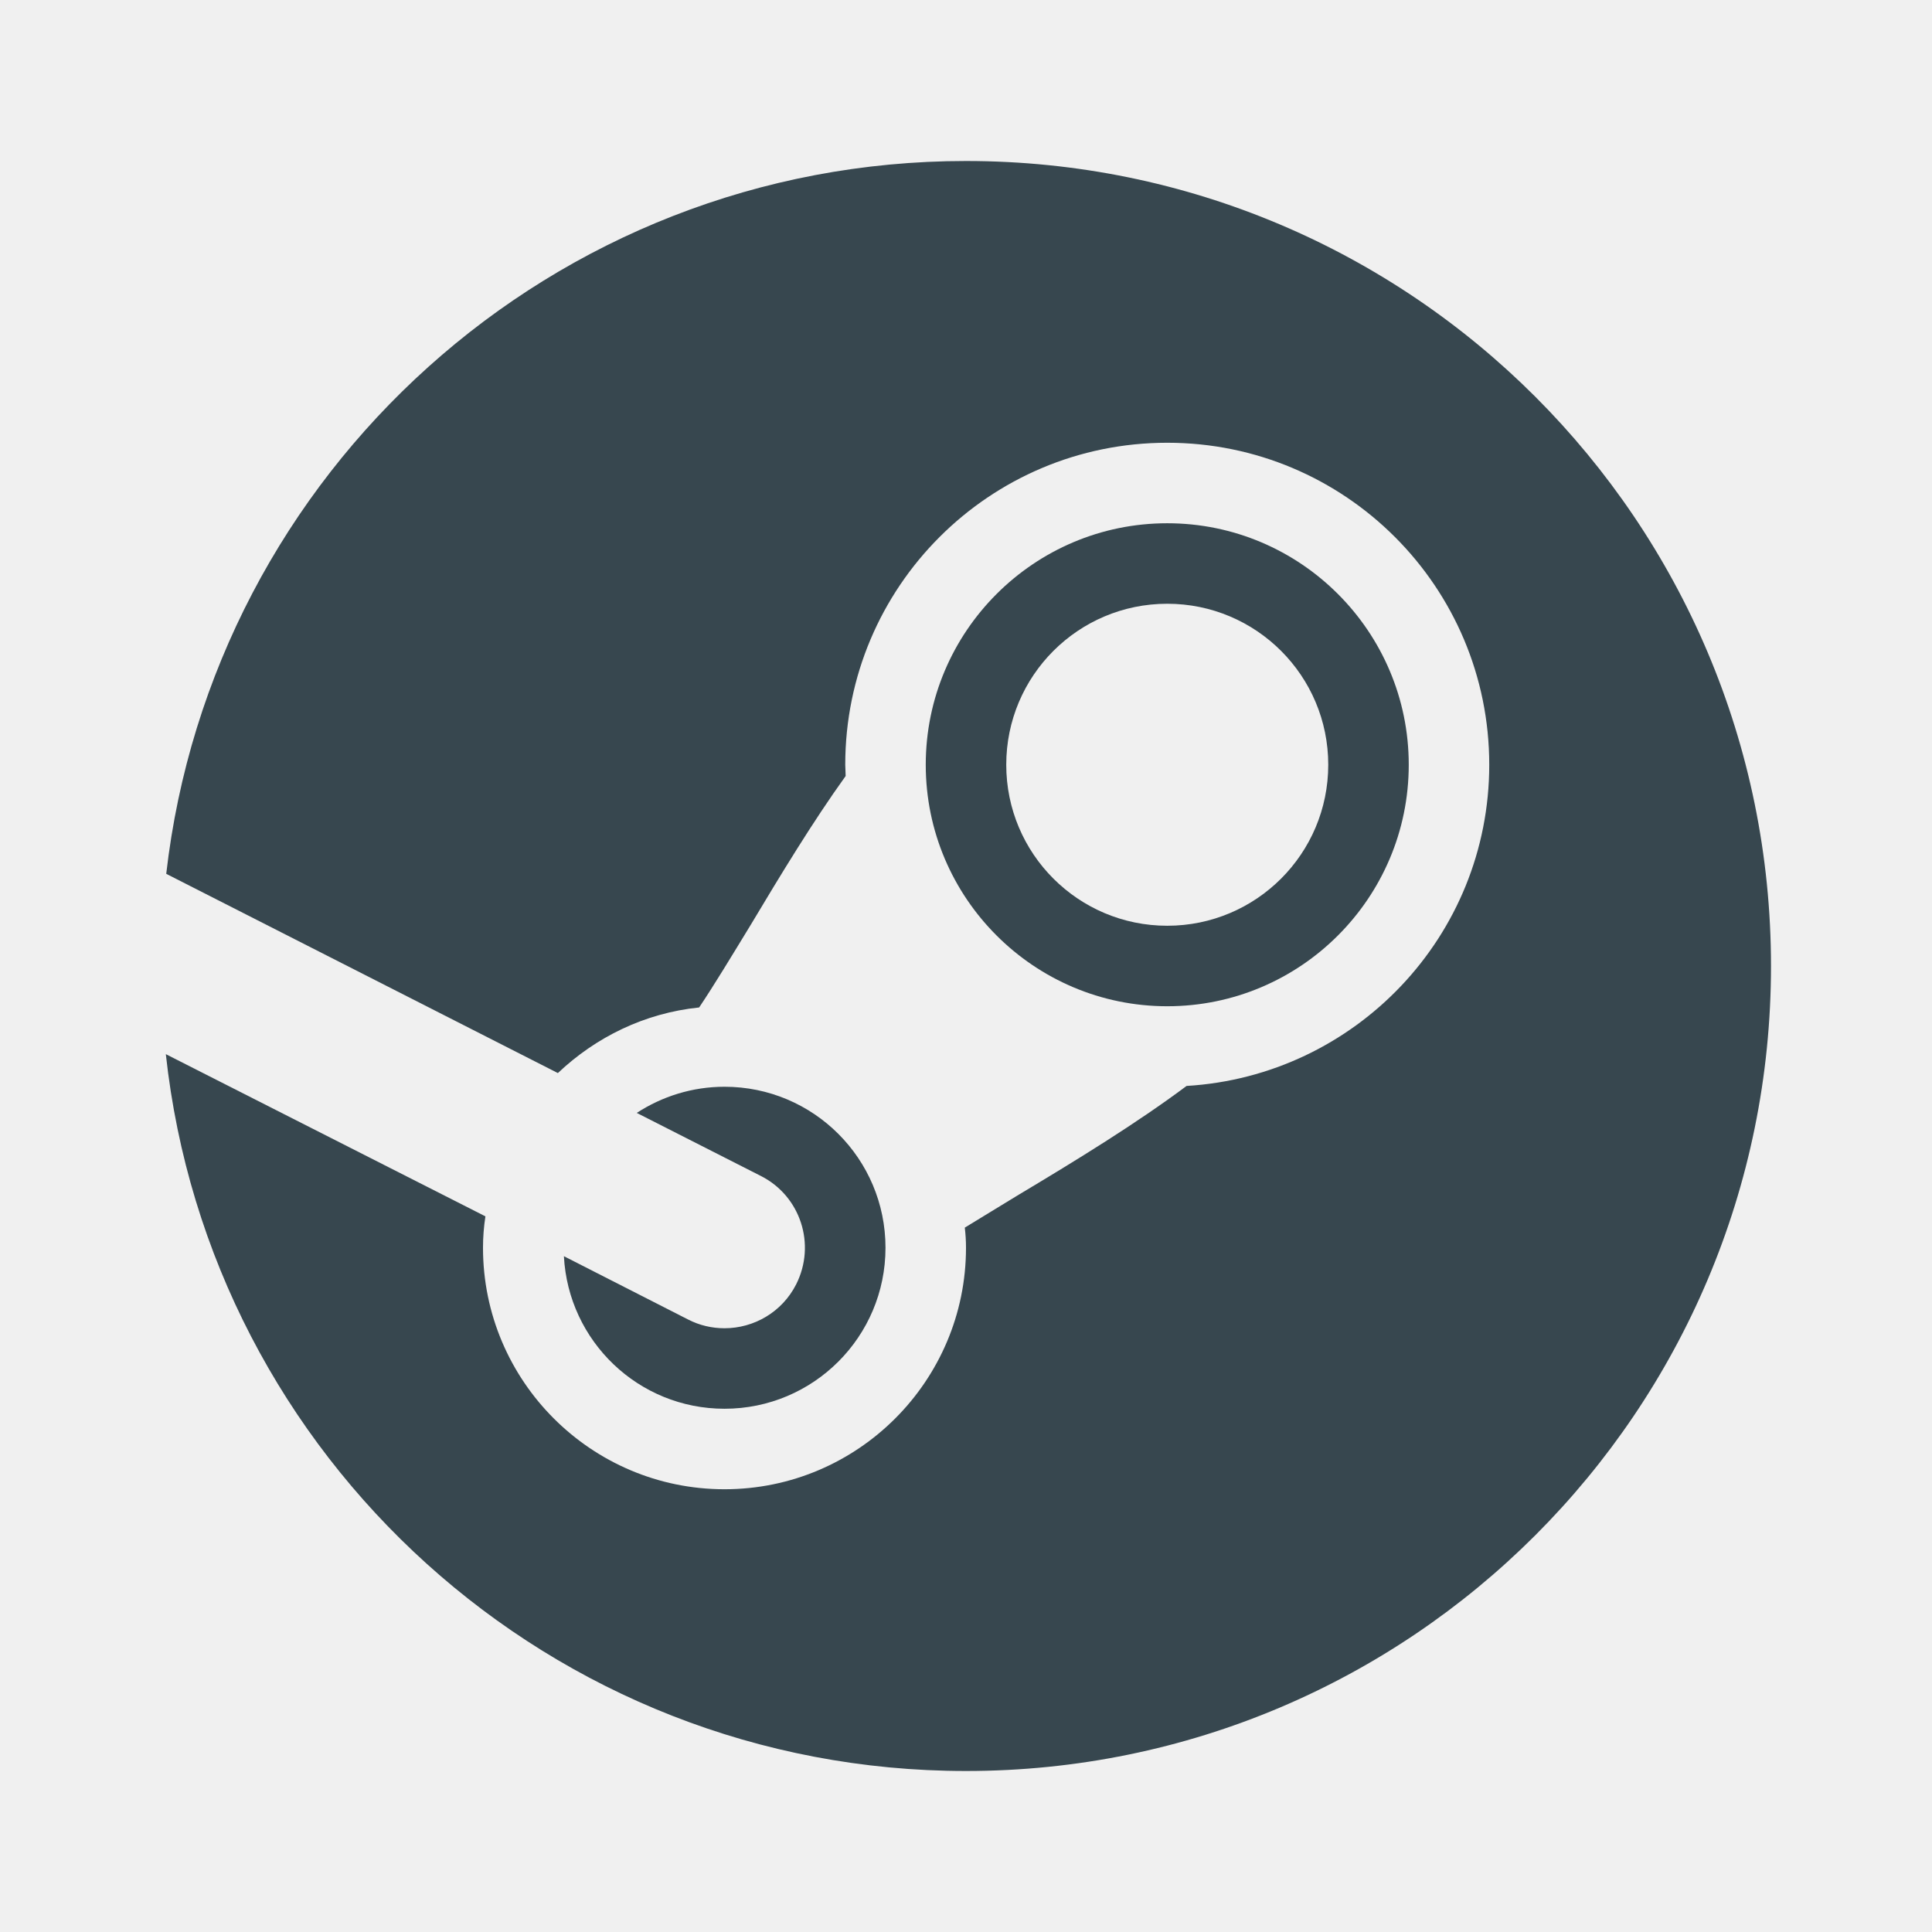
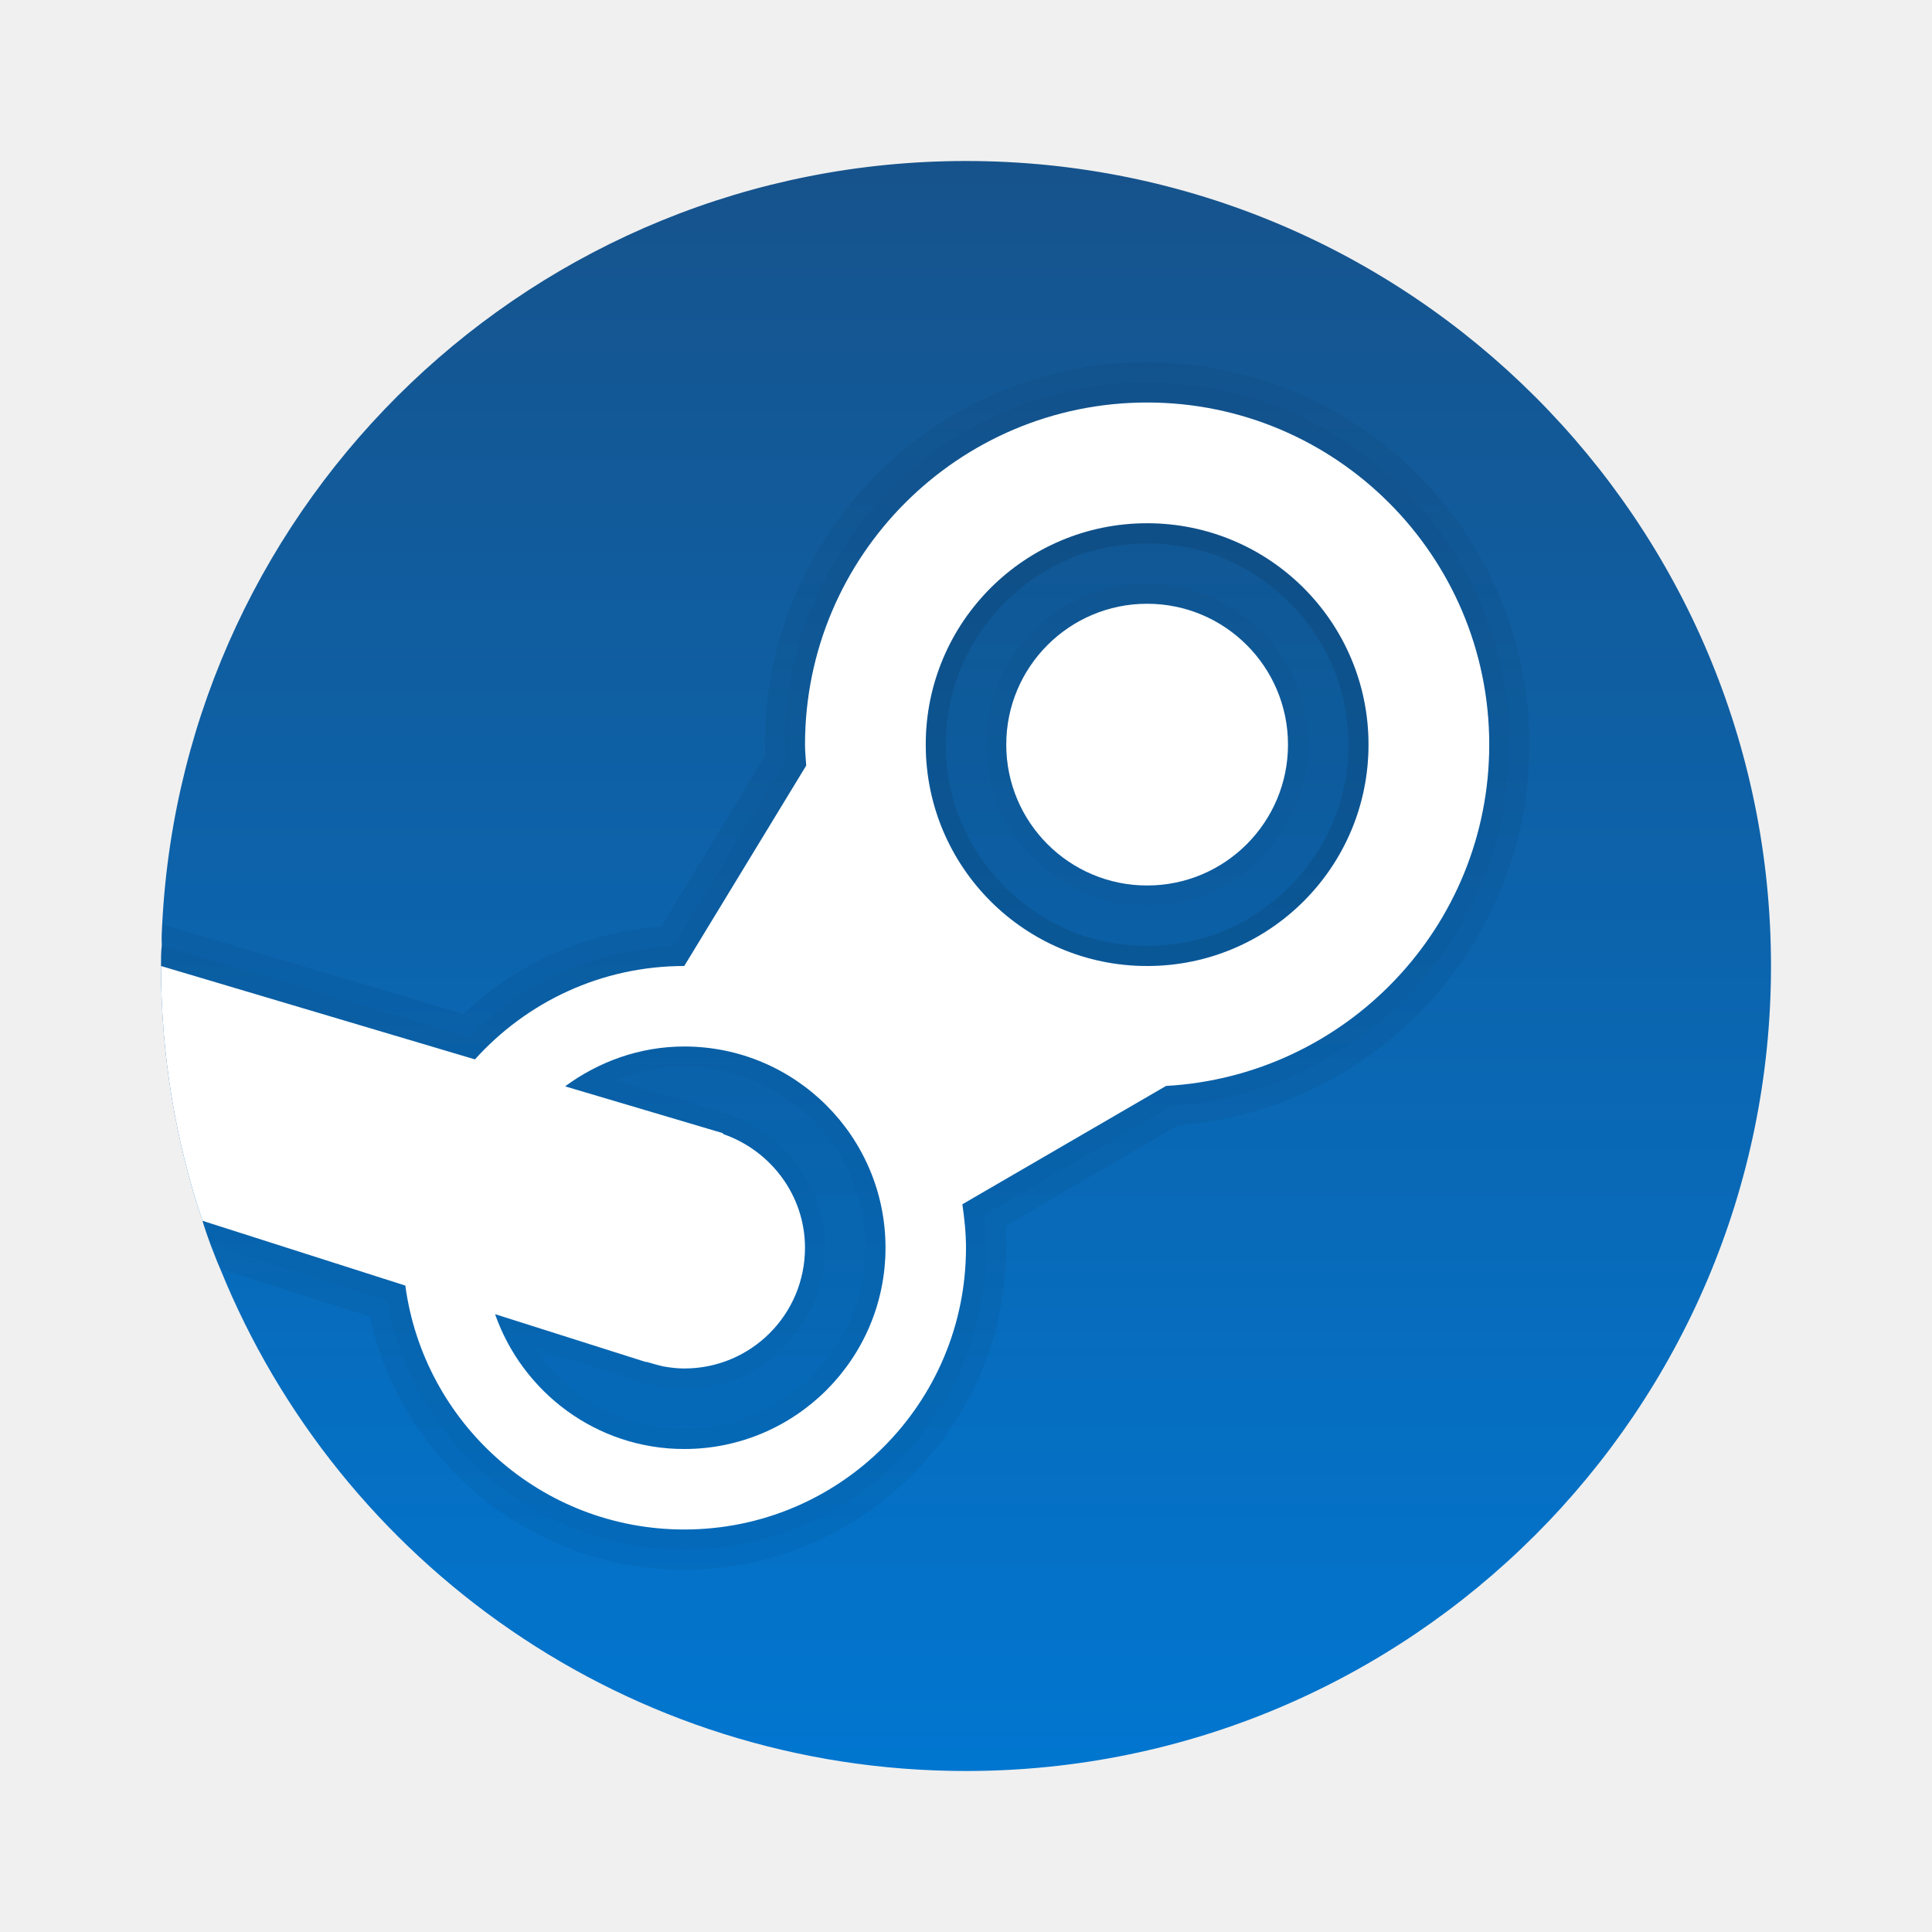
- <svg xmlns="http://www.w3.org/2000/svg" viewBox="0 0 48 48" width="30px" height="30px">
-   <path fill="#37474f" d="M19.78,31.91c0.5-0.99,0.11-2.19-0.87-2.69l-3.09-1.57C16.45,27.24,17.2,27,18,27 c2.21,0,4,1.79,4,4c0,2.21-1.79,4-4,4c-2.14,0-3.88-1.68-3.99-3.79l3.08,1.57C17.38,32.93,17.69,33,18,33 C18.73,33,19.43,32.6,19.78,31.91z" />
-   <path fill="#37474f" d="M29,13c-3.31,0-6,2.69-6,6s2.69,6,6,6s6-2.69,6-6S32.31,13,29,13z M29,23c-2.21,0-4-1.79-4-4 s1.79-4,4-4s4,1.79,4,4S31.21,23,29,23z" />
-   <path fill="#37474f" d="M44,24c0,11.05-8.95,20-20,20C13.69,44,5.21,36.21,4.12,26.19l7.94,4.03 C12.02,30.48,12,30.74,12,31c0,3.31,2.69,6,6,6s6-2.69,6-6c0-0.17-0.01-0.33-0.03-0.5c0.43-0.26,0.88-0.54,1.36-0.83 c1.39-0.83,2.92-1.77,4.15-2.69C33.67,26.73,37,23.26,37,19c0-4.42-3.58-8-8-8s-8,3.58-8,8c0,0.09,0.01,0.18,0.01,0.28 c-0.82,1.14-1.63,2.48-2.36,3.7c-0.47,0.77-0.91,1.5-1.28,2.05c-1.36,0.14-2.57,0.74-3.51,1.63l-9.73-4.95 C5.27,11.74,13.73,4,24,4C35.05,4,44,12.95,44,24z" />
+ <svg xmlns="http://www.w3.org/2000/svg" viewBox="0 0 48 48" width="25px" height="25px">
+   <linearGradient id="wI0QYw54EXg5_LlgK1HXYa" x1="24" x2="24" y1="44" y2="4" gradientUnits="userSpaceOnUse">
+     <stop offset="0" stop-color="#0176d0" />
+     <stop offset="1" stop-color="#16538c" />
+   </linearGradient>
+   <path fill="url(#wI0QYw54EXg5_LlgK1HXYa)" d="M44,24c0,11.04-8.96,20-20,20c-8.39,0-15.57-5.16-18.53-12.48c-0.09-0.2-0.16-0.4-0.24-0.6 c-0.07-0.19-0.14-0.39-0.2-0.59C4.36,28.34,4,26.21,4,24c0-0.17,0-0.35,0.02-0.52c-0.01-0.17,0-0.35,0.01-0.52 C4.57,12.4,13.3,4,24,4C35.04,4,44,12.95,44,24z" />
+   <circle cx="28.5" cy="18.5" r="3.5" fill="#fff" />
+   <path d="M28.5,14.5c-2.21,0-4,1.79-4,4c0,2.21,1.79,4,4,4s4-1.79,4-4C32.5,16.29,30.71,14.5,28.5,14.5z M28.5,22c-1.93,0-3.5-1.57-3.5-3.5s1.57-3.5,3.5-3.5s3.5,1.57,3.5,3.5S30.43,22,28.5,22z" opacity=".07" />
+   <path fill="#fff" d="M28.5,10c-4.69,0-8.5,3.81-8.5,8.5c0,0.18,0.02,0.35,0.03,0.52L17,24c-2.07,0-3.92,0.9-5.2,2.32 L4,24c0,2.21,0.36,4.34,1.03,6.33l5.04,1.61C10.53,35.36,13.45,38,17,38c3.87,0,7-3.13,7-7c0-0.37-0.04-0.73-0.09-1.08l5.06-2.94 C33.44,26.73,37,23.03,37,18.5C37,13.81,33.19,10,28.5,10z M17,36c-2.18,0-4.02-1.41-4.7-3.35l3.75,1.19l0.01-0.01 c0,0.01,0.01,0.01,0.02,0.01c0.14,0.04,0.27,0.08,0.41,0.11C16.66,33.98,16.83,34,17,34c1.66,0,3-1.34,3-3 c0-1.3-0.85-2.41-2.02-2.82c-0.01-0.01-0.03-0.03-0.03-0.03l-3.91-1.16C14.87,26.38,15.89,26,17,26c2.76,0,5,2.24,5,5 S19.76,36,17,36z M28.5,24c-3.04,0-5.5-2.46-5.5-5.5c0-3.04,2.46-5.5,5.5-5.5s5.5,2.46,5.5,5.5C34,21.54,31.54,24,28.5,24z" />
+   <path d="M33.4,17.49c-0.07-0.32-0.17-0.63-0.29-0.93c-0.06-0.15-0.14-0.3-0.21-0.44 c-0.47-0.85-1.17-1.55-2.02-2.02c-0.14-0.07-0.29-0.15-0.44-0.21c-0.3-0.12-0.61-0.22-0.93-0.29c-0.33-0.06-0.67-0.1-1.01-0.1 s-0.68,0.04-1.01,0.1c-0.32,0.07-0.63,0.17-0.93,0.29c-0.15,0.06-0.3,0.14-0.44,0.21c-0.85,0.47-1.55,1.17-2.02,2.02 c-0.07,0.14-0.15,0.29-0.21,0.44c-0.12,0.3-0.22,0.61-0.29,0.93c-0.06,0.33-0.1,0.67-0.1,1.01c0,0.34,0.04,0.68,0.1,1.01 c0.07,0.32,0.17,0.63,0.29,0.93c0.06,0.15,0.14,0.3,0.21,0.44c0.47,0.85,1.17,1.55,2.02,2.02c0.14,0.07,0.29,0.15,0.44,0.21 c0.3,0.12,0.61,0.22,0.93,0.29c0.33,0.06,0.67,0.1,1.01,0.1s0.68-0.04,1.01-0.1c0.32-0.07,0.63-0.17,0.93-0.29 c0.15-0.06,0.3-0.14,0.44-0.21c0.85-0.47,1.55-1.17,2.02-2.02c0.07-0.14,0.15-0.29,0.21-0.44c0.12-0.3,0.22-0.61,0.29-0.93 c0.06-0.33,0.1-0.67,0.1-1.01C33.5,18.16,33.46,17.82,33.4,17.49z M28.5,22.5c-2.21,0-4-1.79-4-4c0-2.21,1.79-4,4-4s4,1.79,4,4 C32.5,20.71,30.71,22.5,28.5,22.5z M17,26.5c-0.59,0-1.16,0.12-1.7,0.34l2.79,0.83l0.12,0.06l0.01,0.01 c1.37,0.51,2.28,1.81,2.28,3.26c0,1.93-1.57,3.5-3.5,3.5c-0.19,0-0.39-0.02-0.59-0.06h-0.03l-0.01,0.03l-0.47-0.15l-2.63-0.84 c0.82,1.24,2.21,2.02,3.73,2.02c2.48,0,4.5-2.02,4.5-4.5C21.5,28.52,19.48,26.5,17,26.5z M17,26.5c-0.59,0-1.16,0.12-1.7,0.34 l2.79,0.83l0.12,0.06l0.01,0.01c1.37,0.51,2.28,1.81,2.28,3.26c0,1.93-1.57,3.5-3.5,3.5c-0.19,0-0.39-0.02-0.59-0.06h-0.03 l-0.01,0.03l-0.47-0.15l-2.63-0.84c0.82,1.24,2.21,2.02,3.73,2.02c2.48,0,4.5-2.02,4.5-4.5C21.5,28.52,19.48,26.5,17,26.5z M28.5,9 c-5.24,0-9.5,4.26-9.5,9.5c0,0.09,0,0.18,0.01,0.27l-2.58,4.25c-1.84,0.13-3.58,0.9-4.92,2.17l-7.22-2.15l-0.26-0.08 c-0.01,0.17-0.02,0.35-0.01,0.52l0.12,0.04l7.51,2.24c1.34-1.37,3.16-2.18,5.07-2.25l2.8-4.61c-0.01-0.13-0.02-0.27-0.02-0.4 c0-4.96,4.04-9,9-9s9,4.04,9,9c0,4.73-3.67,8.64-8.38,8.97l-4.67,2.72c0.03,0.28,0.05,0.55,0.05,0.81c0,4.14-3.36,7.5-7.5,7.5 c-3.63,0-6.75-2.64-7.38-6.18l-4.39-1.4c0.08,0.2,0.15,0.4,0.24,0.6l3.72,1.19C9.98,36.34,13.23,39,17,39c4.41,0,8-3.59,8-8 c0-0.18-0.01-0.36-0.02-0.54l4.29-2.5c4.92-0.4,8.73-4.51,8.73-9.46C38,13.26,33.74,9,28.5,9z M17,34.5 c-0.19,0-0.39-0.02-0.59-0.06h-0.03l-0.01,0.03l-0.47-0.15l-2.63-0.84c0.82,1.24,2.21,2.02,3.73,2.02c2.48,0,4.5-2.02,4.5-4.5 c0-2.48-2.02-4.5-4.5-4.5c-0.59,0-1.16,0.12-1.7,0.34l2.79,0.83l0.12,0.06l0.01,0.01c1.37,0.51,2.28,1.81,2.28,3.26 C20.5,32.93,18.93,34.5,17,34.5z M17,26.5c-0.59,0-1.16,0.12-1.7,0.34l2.79,0.83l0.12,0.06l0.01,0.01 c1.37,0.51,2.28,1.81,2.28,3.26c0,1.93-1.57,3.5-3.5,3.5c-0.19,0-0.39-0.02-0.59-0.06h-0.03l-0.01,0.03l-0.47-0.15l-2.63-0.84 c0.82,1.24,2.21,2.02,3.73,2.02c2.48,0,4.5-2.02,4.5-4.5C21.5,28.52,19.48,26.5,17,26.5z M17,26.5c-0.59,0-1.16,0.12-1.7,0.34 l2.79,0.83l0.12,0.06l0.01,0.01c1.37,0.51,2.28,1.81,2.28,3.26c0,1.93-1.57,3.5-3.5,3.5c-0.19,0-0.39-0.02-0.59-0.06h-0.03 l-0.01,0.03l-0.47-0.15l-2.63-0.84c0.82,1.24,2.21,2.02,3.73,2.02c2.48,0,4.5-2.02,4.5-4.5C21.5,28.52,19.48,26.5,17,26.5z M17,26.5c-0.59,0-1.16,0.12-1.7,0.34l2.79,0.83l0.12,0.06l0.01,0.01c1.37,0.51,2.28,1.81,2.28,3.26c0,1.93-1.57,3.5-3.5,3.5 c-0.19,0-0.39-0.02-0.59-0.06h-0.03l-0.01,0.03l-0.47-0.15l-2.63-0.84c0.82,1.24,2.21,2.02,3.73,2.02c2.48,0,4.5-2.02,4.5-4.5 C21.5,28.52,19.48,26.5,17,26.5z M17,26.5c-0.59,0-1.16,0.12-1.7,0.34l2.79,0.83l0.12,0.06l0.01,0.01 c1.37,0.51,2.28,1.81,2.28,3.26c0,1.93-1.57,3.5-3.5,3.5c-0.19,0-0.39-0.02-0.59-0.06h-0.03l-0.01,0.03l-0.47-0.15l-2.63-0.84 c0.82,1.24,2.21,2.02,3.73,2.02c2.48,0,4.5-2.02,4.5-4.5C21.5,28.52,19.48,26.5,17,26.5z" opacity=".05" />
+   <path d="M28.5,9.5c-4.96,0-9,4.04-9,9c0,0.13,0.01,0.27,0.02,0.4l-2.8,4.61c-1.91,0.07-3.73,0.88-5.07,2.25 l-7.51-2.24l-0.12-0.04C4,23.65,4,23.83,4,24l7.8,2.32C13.08,24.9,14.93,24,17,24l3.03-4.98C20.02,18.85,20,18.68,20,18.5 c0-4.69,3.81-8.5,8.5-8.5s8.5,3.81,8.5,8.5c0,4.53-3.56,8.23-8.03,8.48l-5.06,2.94C23.96,30.27,24,30.63,24,31c0,3.87-3.13,7-7,7 c-3.55,0-6.47-2.64-6.93-6.06l-5.04-1.61c0.06,0.2,0.13,0.4,0.2,0.59l4.39,1.4c0.63,3.54,3.75,6.18,7.38,6.18 c4.14,0,7.5-3.36,7.5-7.5c0-0.26-0.02-0.53-0.05-0.81l4.67-2.72c4.71-0.33,8.38-4.24,8.38-8.97C37.5,13.54,33.46,9.5,28.5,9.5z M28.5,24c3.04,0,5.5-2.46,5.5-5.5c0-3.04-2.46-5.5-5.5-5.5S23,15.46,23,18.5C23,21.54,25.46,24,28.5,24z M23.89,20.44 c-0.13-0.3-0.22-0.61-0.29-0.93c-0.06-0.33-0.1-0.67-0.1-1.01c0-0.34,0.04-0.68,0.1-1.01c0.07-0.32,0.16-0.63,0.29-0.93 c0.06-0.15,0.14-0.3,0.21-0.44c0.47-0.85,1.17-1.55,2.02-2.02c0.14-0.07,0.29-0.15,0.44-0.21c0.3-0.13,0.61-0.22,0.93-0.29 c0.33-0.06,0.67-0.1,1.01-0.1s0.68,0.04,1.01,0.1c0.32,0.07,0.63,0.16,0.93,0.29c0.15,0.06,0.3,0.14,0.44,0.21 c0.85,0.47,1.55,1.17,2.02,2.02c0.07,0.14,0.15,0.29,0.21,0.44c0.13,0.3,0.22,0.61,0.29,0.93c0.06,0.33,0.1,0.67,0.1,1.01 c0,0.34-0.04,0.68-0.1,1.01c-0.07,0.32-0.16,0.63-0.29,0.93c-0.06,0.15-0.14,0.3-0.21,0.44c-0.47,0.85-1.17,1.55-2.02,2.02 c-0.14,0.07-0.29,0.15-0.44,0.21c-0.3,0.13-0.61,0.22-0.93,0.29c-0.33,0.06-0.67,0.1-1.01,0.1s-0.68-0.04-1.01-0.1 c-0.32-0.07-0.63-0.16-0.93-0.29c-0.15-0.06-0.3-0.14-0.44-0.21c-0.85-0.47-1.55-1.17-2.02-2.02 C24.03,20.74,23.95,20.59,23.89,20.44z M17,34c-0.17,0-0.34-0.02-0.51-0.05c-0.14-0.03-0.27-0.07-0.41-0.11 c-0.01,0-0.02,0-0.02-0.01l-0.01,0.01l-3.75-1.19C12.98,34.59,14.82,36,17,36c2.76,0,5-2.24,5-5s-2.24-5-5-5 c-1.11,0-2.13,0.38-2.96,0.99l3.91,1.16c0,0,0.02,0.02,0.03,0.03C19.15,28.59,20,29.7,20,31C20,32.66,18.66,34,17,34z M20.5,31 c0-1.45-0.91-2.75-2.28-3.26l-0.01-0.01l-0.12-0.06l-2.79-0.83c0.54-0.22,1.11-0.34,1.7-0.34c2.48,0,4.5,2.02,4.5,4.5 c0,2.48-2.02,4.5-4.5,4.5c-1.52,0-2.91-0.78-3.73-2.02l2.63,0.84l0.47,0.15l0.01-0.03h0.03c0.2,0.04,0.4,0.06,0.59,0.06 C18.93,34.5,20.5,32.93,20.5,31z M17,26c-1.11,0-2.13,0.38-2.96,0.99l3.91,1.16c0,0,0.02,0.02,0.03,0.03C19.15,28.59,20,29.7,20,31 c0,1.66-1.34,3-3,3c-0.17,0-0.34-0.02-0.51-0.05c-0.14-0.03-0.27-0.07-0.41-0.11c-0.01,0-0.02,0-0.02-0.01l-0.01,0.01l-3.75-1.19 C12.98,34.59,14.82,36,17,36c2.76,0,5-2.24,5-5S19.76,26,17,26z M17,35.5c-1.52,0-2.91-0.78-3.73-2.02l2.63,0.84l0.47,0.15 l0.01-0.03h0.03c0.2,0.04,0.4,0.06,0.59,0.06c1.93,0,3.5-1.57,3.5-3.5c0-1.45-0.91-2.75-2.28-3.26l-0.01-0.01l-0.12-0.06 l-2.79-0.83c0.54-0.22,1.11-0.34,1.7-0.34c2.48,0,4.5,2.02,4.5,4.5C21.5,33.48,19.48,35.5,17,35.5z M28.5,13 c-3.04,0-5.5,2.46-5.5,5.5c0,3.04,2.46,5.5,5.5,5.5s5.5-2.46,5.5-5.5C34,15.46,31.54,13,28.5,13z M33.11,20.44 c-0.06,0.15-0.14,0.3-0.21,0.44c-0.47,0.85-1.17,1.55-2.02,2.02c-0.14,0.07-0.29,0.15-0.44,0.21c-0.3,0.13-0.61,0.22-0.93,0.29 c-0.33,0.06-0.67,0.1-1.01,0.1s-0.68-0.04-1.01-0.1c-0.32-0.07-0.63-0.16-0.93-0.29c-0.15-0.06-0.3-0.14-0.44-0.21 c-0.85-0.47-1.55-1.17-2.02-2.02c-0.07-0.14-0.15-0.29-0.21-0.44c-0.13-0.3-0.22-0.61-0.29-0.93c-0.06-0.33-0.1-0.67-0.1-1.01 c0-0.34,0.04-0.68,0.1-1.01c0.07-0.32,0.16-0.63,0.29-0.93c0.06-0.15,0.14-0.3,0.21-0.44c0.47-0.85,1.17-1.55,2.02-2.02 c0.14-0.07,0.29-0.15,0.44-0.21c0.3-0.13,0.61-0.22,0.93-0.29c0.33-0.06,0.67-0.1,1.01-0.1s0.68,0.04,1.01,0.1 c0.32,0.07,0.63,0.16,0.93,0.29c0.15,0.06,0.3,0.14,0.44,0.21c0.85,0.47,1.55,1.17,2.02,2.02c0.07,0.14,0.15,0.29,0.21,0.44 c0.13,0.3,0.22,0.61,0.29,0.93c0.06,0.33,0.1,0.67,0.1,1.01c0,0.34-0.04,0.68-0.1,1.01C33.33,19.83,33.24,20.14,33.11,20.44z M28.5,13c-3.04,0-5.5,2.46-5.5,5.5c0,3.04,2.46,5.5,5.5,5.5s5.5-2.46,5.5-5.5C34,15.46,31.54,13,28.5,13z M33.11,20.44 c-0.06,0.15-0.14,0.3-0.21,0.44c-0.47,0.85-1.17,1.55-2.02,2.02c-0.14,0.07-0.29,0.15-0.44,0.21c-0.3,0.13-0.61,0.22-0.93,0.29 c-0.33,0.06-0.67,0.1-1.01,0.1s-0.68-0.04-1.01-0.1c-0.32-0.07-0.63-0.16-0.93-0.29c-0.15-0.06-0.3-0.14-0.44-0.21 c-0.85-0.47-1.55-1.17-2.02-2.02c-0.07-0.14-0.15-0.29-0.21-0.44c-0.13-0.3-0.22-0.61-0.29-0.93c-0.06-0.33-0.1-0.67-0.1-1.01 c0-0.34,0.04-0.68,0.1-1.01c0.07-0.32,0.16-0.63,0.29-0.93c0.06-0.15,0.14-0.3,0.21-0.44c0.47-0.85,1.17-1.55,2.02-2.02 c0.14-0.07,0.29-0.15,0.44-0.21c0.3-0.13,0.61-0.22,0.93-0.29c0.33-0.06,0.67-0.1,1.01-0.1s0.68,0.04,1.01,0.1 c0.32,0.07,0.63,0.16,0.93,0.29c0.15,0.06,0.3,0.14,0.44,0.21c0.85,0.47,1.55,1.17,2.02,2.02c0.07,0.14,0.15,0.29,0.21,0.44 c0.13,0.3,0.22,0.61,0.29,0.93c0.06,0.33,0.1,0.67,0.1,1.01c0,0.34-0.04,0.68-0.1,1.01C33.33,19.83,33.24,20.14,33.11,20.44z M17,26c-1.11,0-2.13,0.38-2.96,0.99l3.91,1.16c0,0,0.02,0.02,0.03,0.03C19.15,28.59,20,29.7,20,31c0,1.66-1.34,3-3,3 c-0.17,0-0.34-0.02-0.51-0.05c-0.14-0.03-0.27-0.07-0.41-0.11c-0.01,0-0.02,0-0.02-0.01l-0.01,0.01l-3.75-1.19 C12.98,34.59,14.82,36,17,36c2.76,0,5-2.24,5-5S19.76,26,17,26z M17,35.5c-1.52,0-2.91-0.78-3.73-2.02l2.63,0.84l0.47,0.15 l0.01-0.03h0.03c0.2,0.04,0.4,0.06,0.59,0.06c1.93,0,3.5-1.57,3.5-3.5c0-1.45-0.91-2.75-2.28-3.26l-0.01-0.01l-0.12-0.06 l-2.79-0.83c0.54-0.22,1.11-0.34,1.7-0.34c2.48,0,4.5,2.02,4.5,4.5C21.5,33.48,19.48,35.5,17,35.5z" opacity=".07" />
+   <path d="M28.5,13c-3.04,0-5.5,2.46-5.5,5.5c0,3.04,2.46,5.5,5.5,5.5s5.5-2.46,5.5-5.5 C34,15.46,31.54,13,28.5,13z M33.11,20.44c-0.06,0.15-0.14,0.3-0.21,0.44c-0.47,0.85-1.17,1.55-2.02,2.02 c-0.14,0.07-0.29,0.15-0.44,0.21c-0.3,0.13-0.61,0.22-0.93,0.29c-0.33,0.06-0.67,0.1-1.01,0.1s-0.68-0.04-1.01-0.1 c-0.32-0.07-0.63-0.16-0.93-0.29c-0.15-0.06-0.3-0.14-0.44-0.21c-0.85-0.47-1.55-1.17-2.02-2.02c-0.07-0.14-0.15-0.29-0.21-0.44 c-0.13-0.3-0.22-0.61-0.29-0.93c-0.06-0.33-0.1-0.67-0.1-1.01c0-0.34,0.04-0.68,0.1-1.01c0.07-0.32,0.16-0.63,0.29-0.93 c0.06-0.15,0.14-0.3,0.21-0.44c0.47-0.85,1.17-1.55,2.02-2.02c0.14-0.07,0.29-0.15,0.44-0.21c0.3-0.13,0.61-0.22,0.93-0.29 c0.33-0.06,0.67-0.1,1.01-0.1s0.68,0.04,1.01,0.1c0.32,0.07,0.63,0.16,0.93,0.29c0.15,0.06,0.3,0.14,0.44,0.21 c0.85,0.47,1.55,1.17,2.02,2.02c0.07,0.14,0.15,0.29,0.21,0.44c0.13,0.3,0.22,0.61,0.29,0.93c0.06,0.33,0.1,0.67,0.1,1.01 c0,0.34-0.04,0.68-0.1,1.01C33.33,19.83,33.24,20.14,33.11,20.44z M28.5,13c-3.04,0-5.5,2.46-5.5,5.5c0,3.04,2.46,5.5,5.5,5.5 s5.5-2.46,5.5-5.5C34,15.46,31.54,13,28.5,13z M33.11,20.44c-0.06,0.15-0.14,0.3-0.21,0.44c-0.47,0.85-1.17,1.55-2.02,2.02 c-0.14,0.07-0.29,0.15-0.44,0.21c-0.3,0.13-0.61,0.22-0.93,0.29c-0.33,0.06-0.67,0.1-1.01,0.1s-0.68-0.04-1.01-0.1 c-0.32-0.07-0.63-0.16-0.93-0.29c-0.15-0.06-0.3-0.14-0.44-0.21c-0.85-0.47-1.55-1.17-2.02-2.02c-0.07-0.14-0.15-0.29-0.21-0.44 c-0.13-0.3-0.22-0.61-0.29-0.93c-0.06-0.33-0.1-0.67-0.1-1.01c0-0.34,0.04-0.68,0.1-1.01c0.07-0.32,0.16-0.63,0.29-0.93 c0.06-0.15,0.14-0.3,0.21-0.44c0.47-0.85,1.17-1.55,2.02-2.02c0.14-0.07,0.29-0.15,0.44-0.21c0.3-0.13,0.61-0.22,0.93-0.29 c0.33-0.06,0.67-0.1,1.01-0.1s0.68,0.04,1.01,0.1c0.32,0.07,0.63,0.16,0.93,0.29c0.15,0.06,0.3,0.14,0.44,0.21 c0.85,0.47,1.55,1.17,2.02,2.02c0.07,0.14,0.15,0.29,0.21,0.44c0.13,0.3,0.22,0.61,0.29,0.93c0.06,0.33,0.1,0.67,0.1,1.01 c0,0.34-0.04,0.68-0.1,1.01C33.33,19.83,33.24,20.14,33.11,20.44z M28.5,13c-3.04,0-5.5,2.46-5.5,5.5c0,3.04,2.46,5.5,5.5,5.5 s5.5-2.46,5.5-5.5C34,15.46,31.54,13,28.5,13z M33.11,20.44c-0.06,0.15-0.14,0.3-0.21,0.44c-0.47,0.85-1.17,1.55-2.02,2.02 c-0.14,0.07-0.29,0.15-0.44,0.21c-0.3,0.13-0.61,0.22-0.93,0.29c-0.33,0.06-0.67,0.1-1.01,0.1s-0.68-0.04-1.01-0.1 c-0.32-0.07-0.63-0.16-0.93-0.29c-0.15-0.06-0.3-0.14-0.44-0.21c-0.85-0.47-1.55-1.17-2.02-2.02c-0.07-0.14-0.15-0.29-0.21-0.44 c-0.13-0.3-0.22-0.61-0.29-0.93c-0.06-0.33-0.1-0.67-0.1-1.01c0-0.34,0.04-0.68,0.1-1.01c0.07-0.32,0.16-0.63,0.29-0.93 c0.06-0.15,0.14-0.3,0.21-0.44c0.47-0.85,1.17-1.55,2.02-2.02c0.14-0.07,0.29-0.15,0.44-0.21c0.3-0.13,0.61-0.22,0.93-0.29 c0.33-0.06,0.67-0.1,1.01-0.1s0.68,0.04,1.01,0.1c0.32,0.07,0.63,0.16,0.93,0.29c0.15,0.06,0.3,0.14,0.44,0.21 c0.85,0.47,1.55,1.17,2.02,2.02c0.07,0.14,0.15,0.29,0.21,0.44c0.13,0.3,0.22,0.61,0.29,0.93c0.06,0.33,0.1,0.67,0.1,1.01 c0,0.34-0.04,0.68-0.1,1.01C33.33,19.83,33.24,20.14,33.11,20.44z" opacity=".07" />
</svg>
